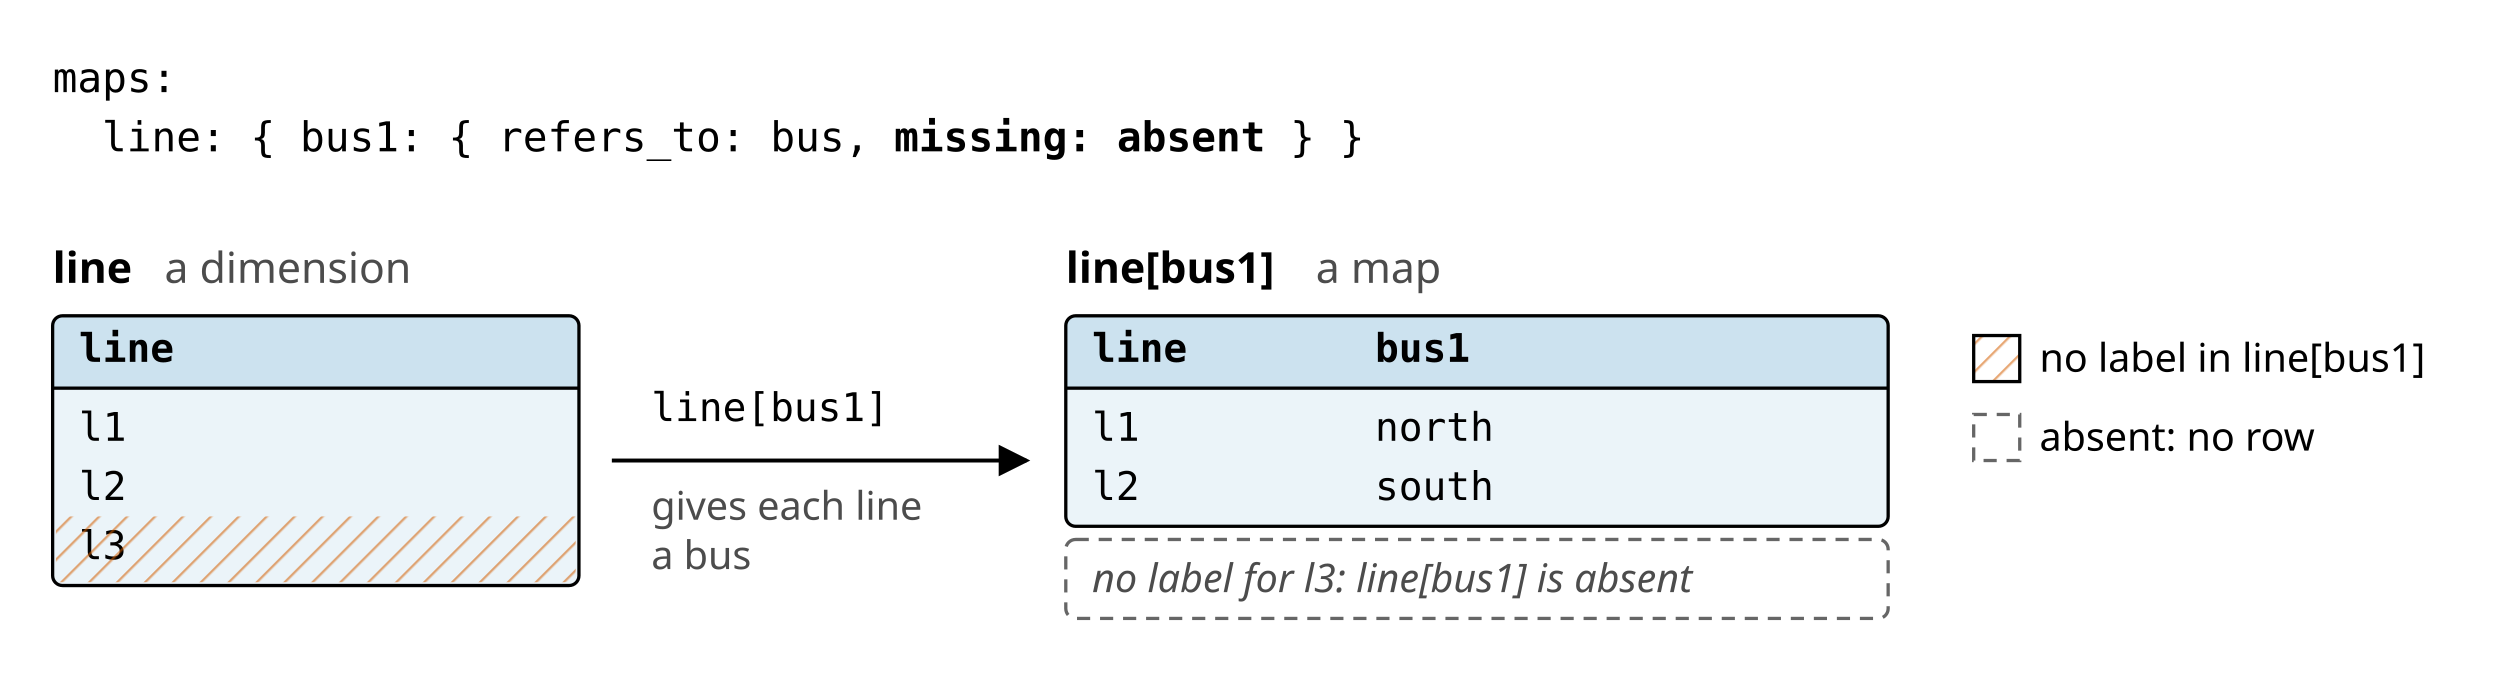
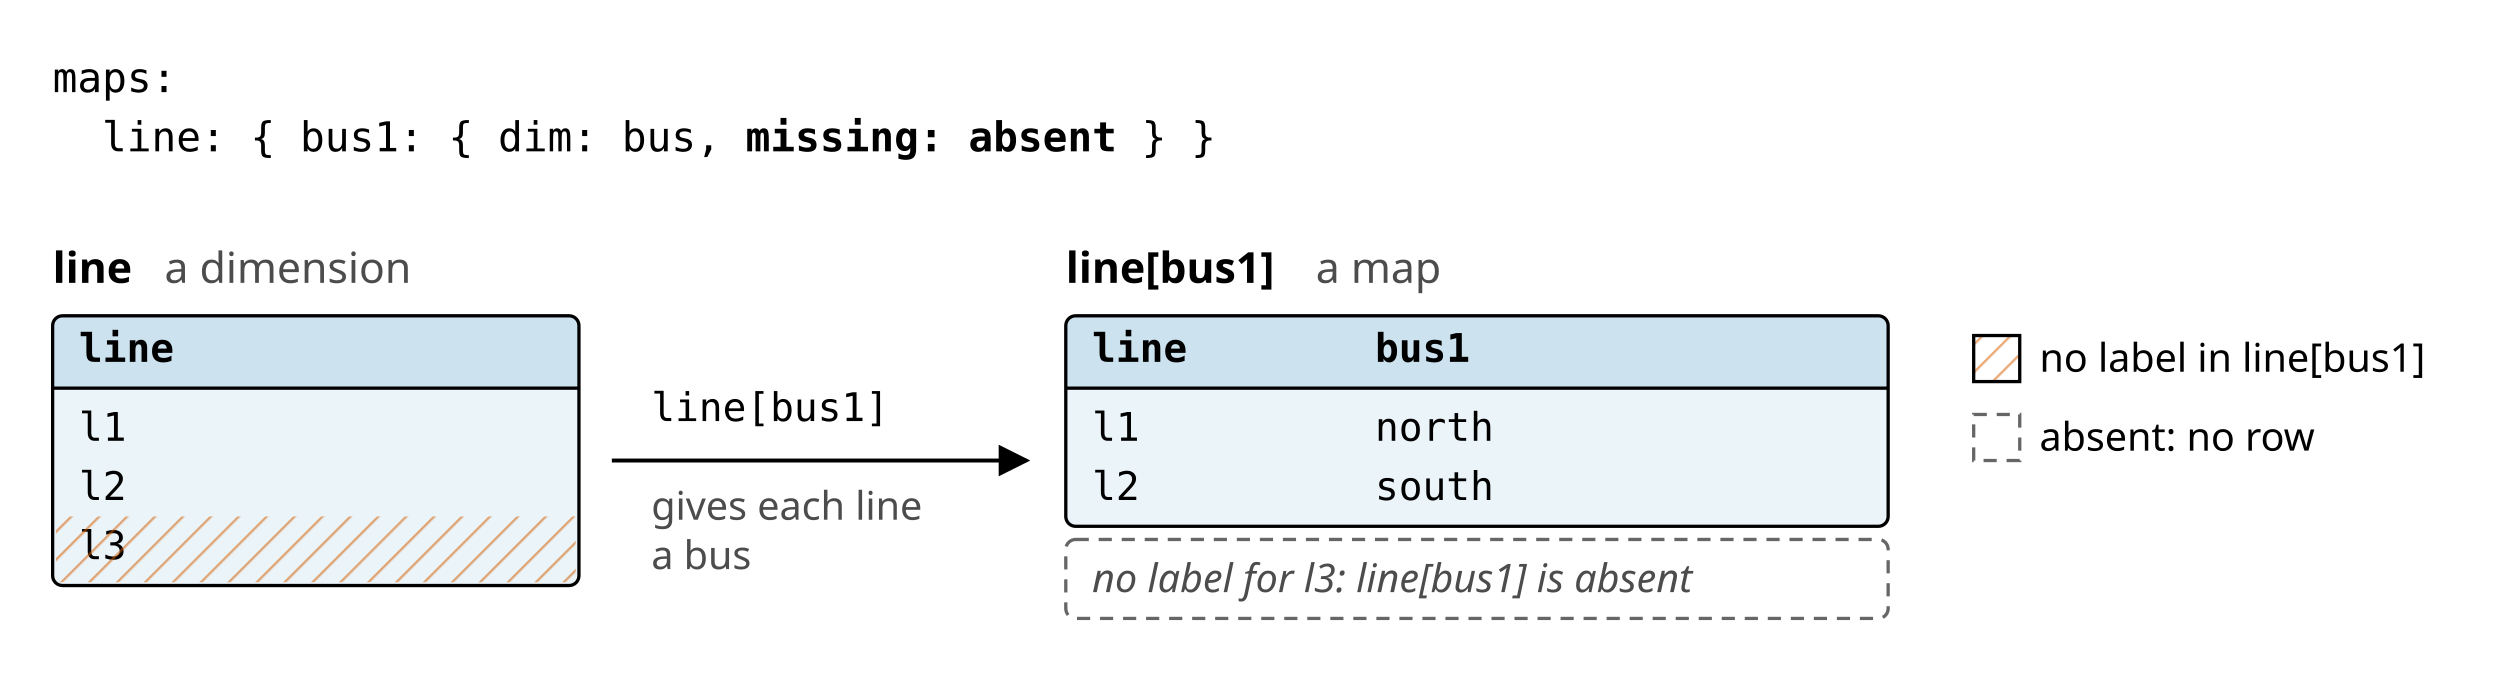
<svg xmlns="http://www.w3.org/2000/svg" viewBox="0 0 760 206" width="760" height="206" style="max-width: 100%; height: auto" role="img" aria-labelledby="arm-t arm-d" font-family="ui-sans-serif, system-ui, sans-serif" font-size="13">
  <defs>
    <pattern id="arm-hatch" width="6" height="6" patternUnits="userSpaceOnUse" patternTransform="rotate(45)">
      <line x1="0" y1="0" x2="0" y2="6" stroke="#D55E00" stroke-opacity="0.5" stroke-width="1.5" />
    </pattern>
    <marker id="arm-arrow" viewBox="0 0 8 8" refX="7" refY="4" markerWidth="8" markerHeight="8" orient="auto">
      <path d="M0,0 L8,4 L0,8 z" fill="currentColor" />
    </marker>
  </defs>
  <g stroke="none">
    <path d="M16,118 H176 V175 A3,3 0 0 1 173,178 H19 A3,3 0 0 1 16,175 Z" fill="#0072B2" fill-opacity="0.08" />
    <path d="M16,118 V99 A3,3 0 0 1 19,96 H173 A3,3 0 0 1 176,99 V118 Z" fill="#0072B2" fill-opacity="0.2" />
    <path d="M324,118 H574 V157 A3,3 0 0 1 571,160 H327 A3,3 0 0 1 324,157 Z" fill="#0072B2" fill-opacity="0.08" />
    <path d="M324,118 V99 A3,3 0 0 1 327,96 H571 A3,3 0 0 1 574,99 V118 Z" fill="#0072B2" fill-opacity="0.2" />
  </g>
  <g fill="currentColor">
    <g font-family="ui-monospace, SFMono-Regular, Menlo, monospace" font-size="12.5">
      <text x="16" y="28">maps:</text>
-       <text x="31" y="46">line: { bus1: { refers_to: bus, <tspan font-weight="bold">missing: absent</tspan> } }</text>
+       <text x="31" y="46">line: { bus1: { dim: bus, <tspan font-weight="bold">missing: absent</tspan> } }</text>
    </g>
    <text x="16" y="86" font-weight="bold">line</text>
    <text x="50" y="86" fill-opacity="0.7">a dimension</text>
    <g font-family="ui-monospace, SFMono-Regular, Menlo, monospace" font-size="12">
      <text x="24" y="110" font-weight="bold">line</text>
      <text x="24" y="134">l1</text>
      <text x="24" y="152">l2</text>
      <text x="24" y="170">l3</text>
    </g>
  </g>
  <g fill="none" stroke="currentColor" stroke-width="1">
    <rect x="16" y="96" width="160" height="82" rx="3" />
    <line x1="16" y1="118" x2="176" y2="118" />
    <rect x="17" y="157" width="158" height="20" fill="url(#arm-hatch)" stroke="none" />
  </g>
  <g stroke="currentColor" fill="none" stroke-width="1.2" marker-end="url(#arm-arrow)">
    <path d="M186,140 L312,140" />
  </g>
  <g fill="currentColor" font-size="12">
    <text x="198" y="128" font-family="ui-monospace, SFMono-Regular, Menlo, monospace">line[bus1]</text>
    <text x="198" y="158" fill-opacity="0.7">gives each line</text>
    <text x="198" y="173" fill-opacity="0.7">a bus</text>
  </g>
  <g fill="currentColor">
    <text x="324" y="86" font-weight="bold">line[bus1]</text>
    <text x="400" y="86" fill-opacity="0.7">a map</text>
    <g font-family="ui-monospace, SFMono-Regular, Menlo, monospace" font-size="12">
      <text x="332" y="110" font-weight="bold">line</text>
      <text x="418" y="110" font-weight="bold">bus1</text>
      <text x="332" y="134">l1</text>
      <text x="418" y="134">north</text>
      <text x="332" y="152">l2</text>
      <text x="418" y="152">south</text>
    </g>
  </g>
  <g fill="none" stroke="currentColor" stroke-width="1">
    <rect x="324" y="96" width="250" height="64" rx="3" />
    <line x1="324" y1="118" x2="574" y2="118" />
    <rect x="324" y="164" width="250" height="24" rx="3" stroke-dasharray="4 3" stroke-opacity="0.6" />
  </g>
  <g fill="currentColor" font-size="12">
    <text x="332" y="180" fill-opacity="0.7" font-style="italic">no label for l3: line[bus1] is absent</text>
  </g>
  <g fill="none" stroke="currentColor" stroke-width="1">
    <rect x="600" y="102" width="14" height="14" fill="url(#arm-hatch)" />
    <rect x="600" y="126" width="14" height="14" stroke-dasharray="4 3" stroke-opacity="0.6" />
  </g>
  <g fill="currentColor" font-size="12">
    <text x="620" y="113">no label in line[bus1]</text>
    <text x="620" y="137">absent: no row</text>
  </g>
</svg>
